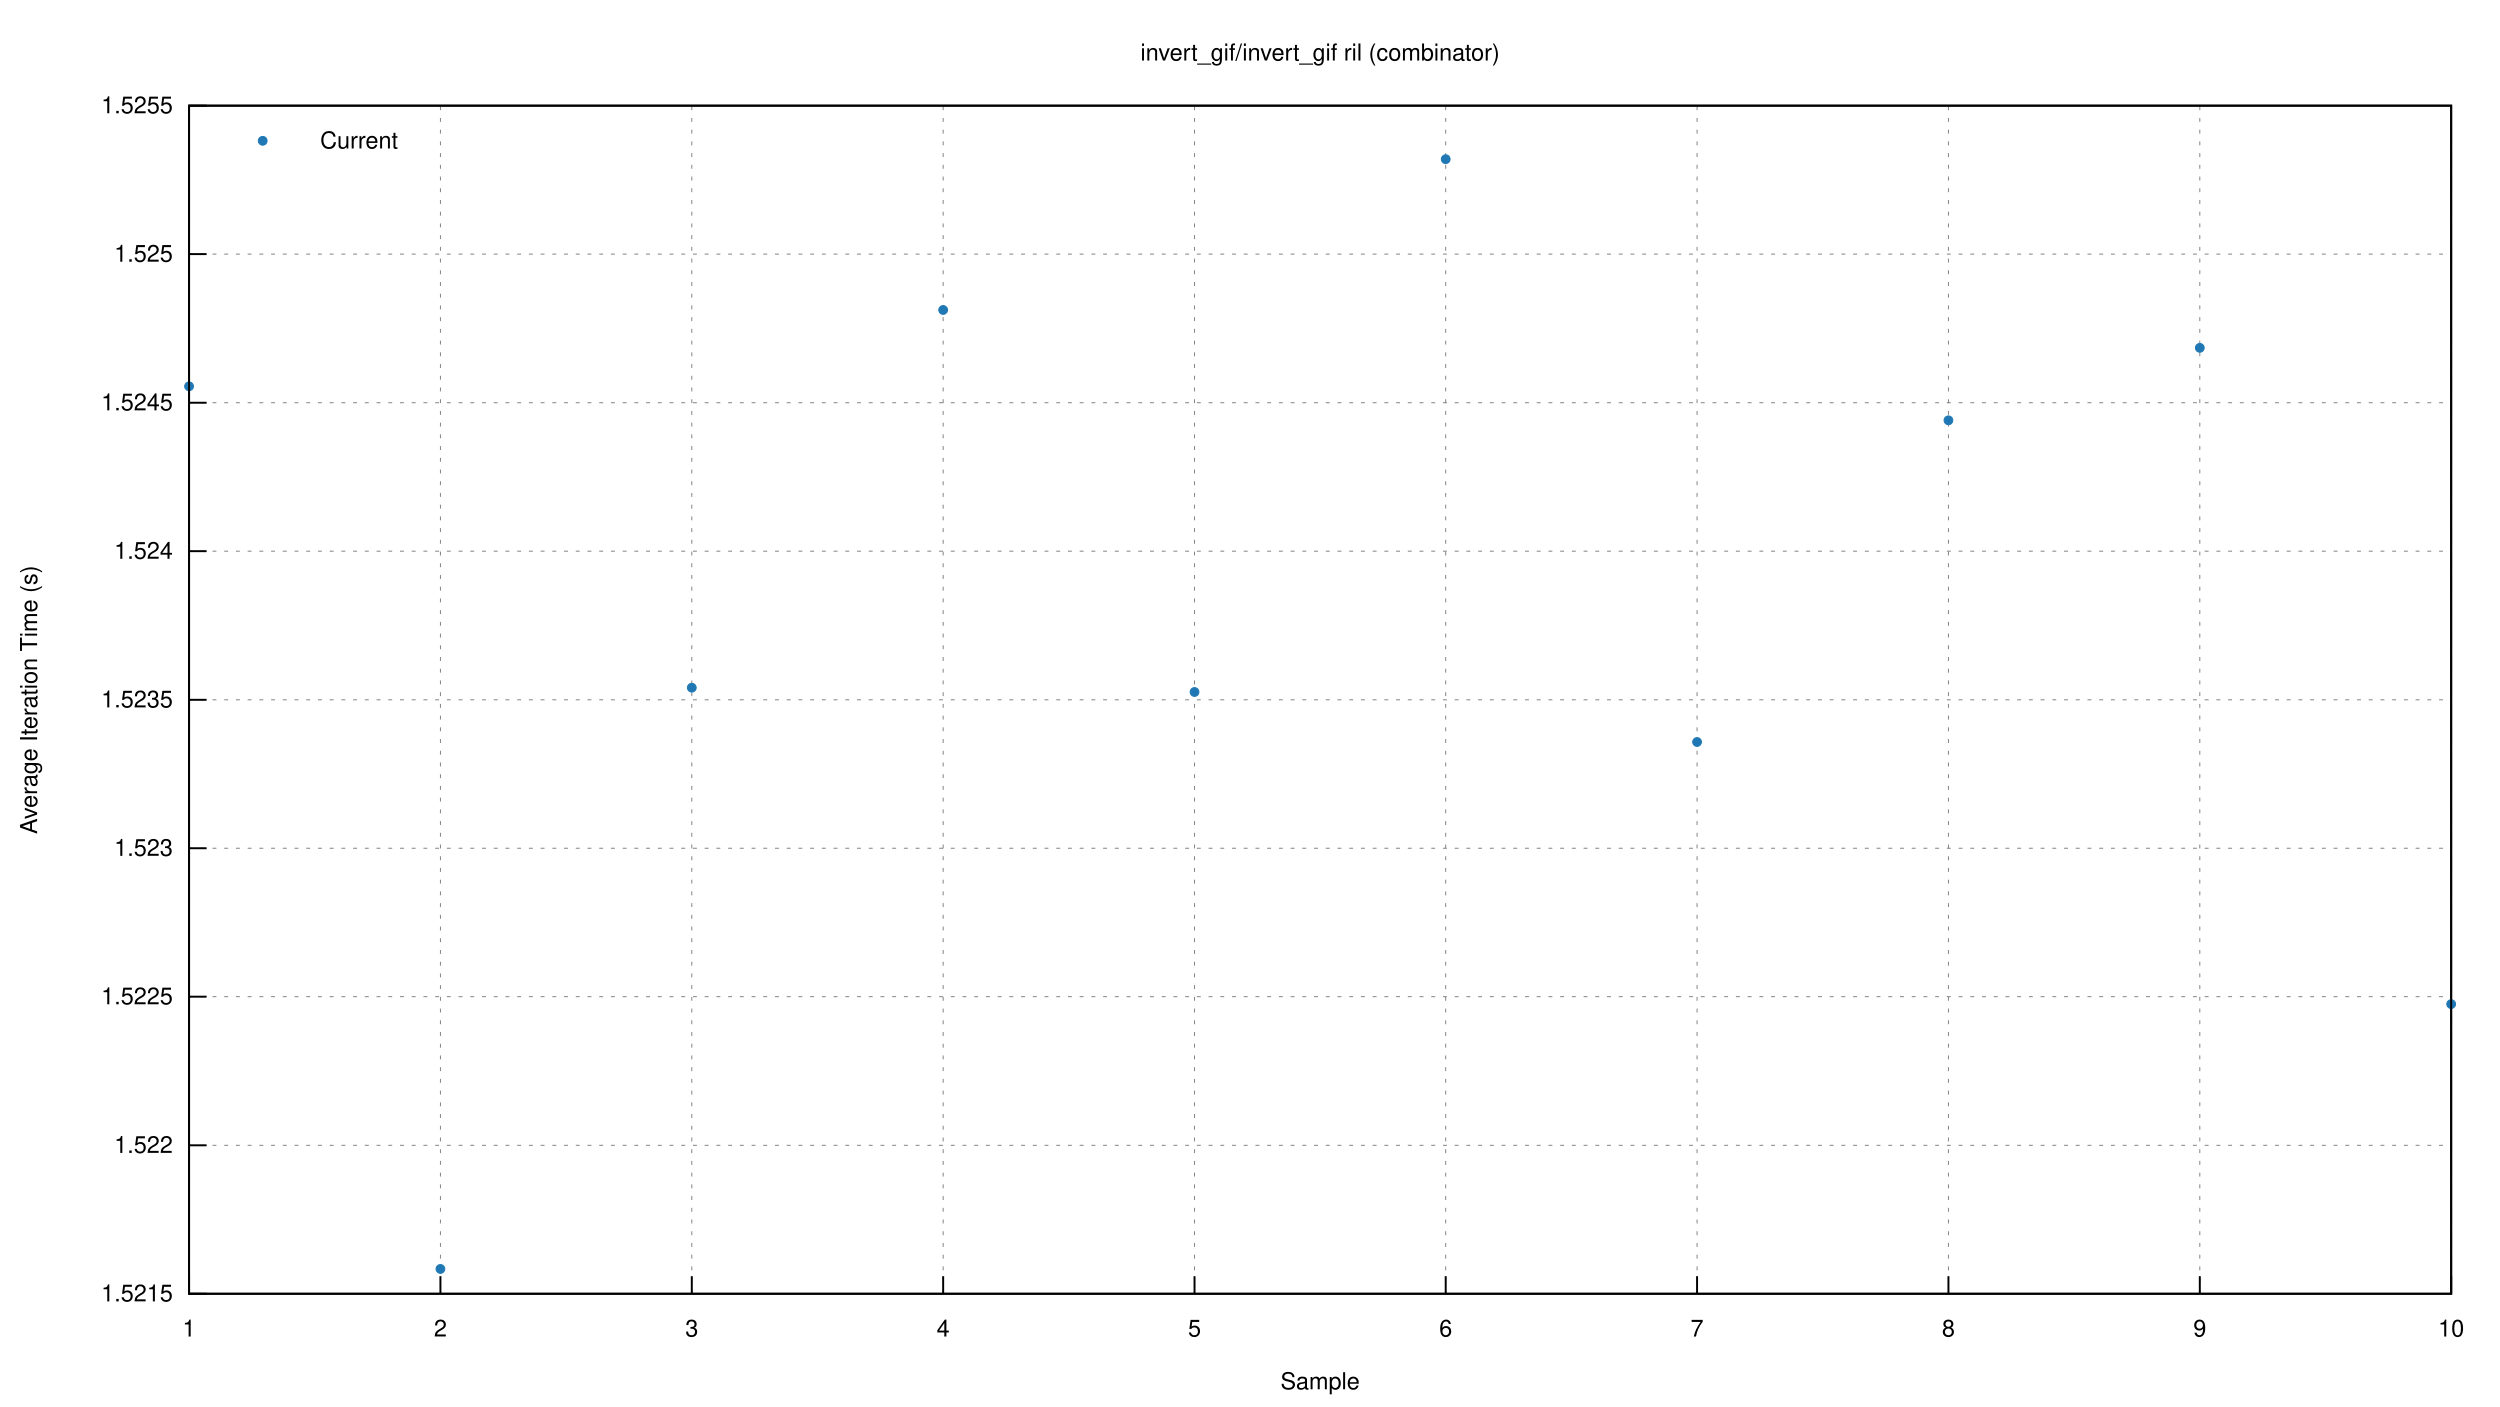
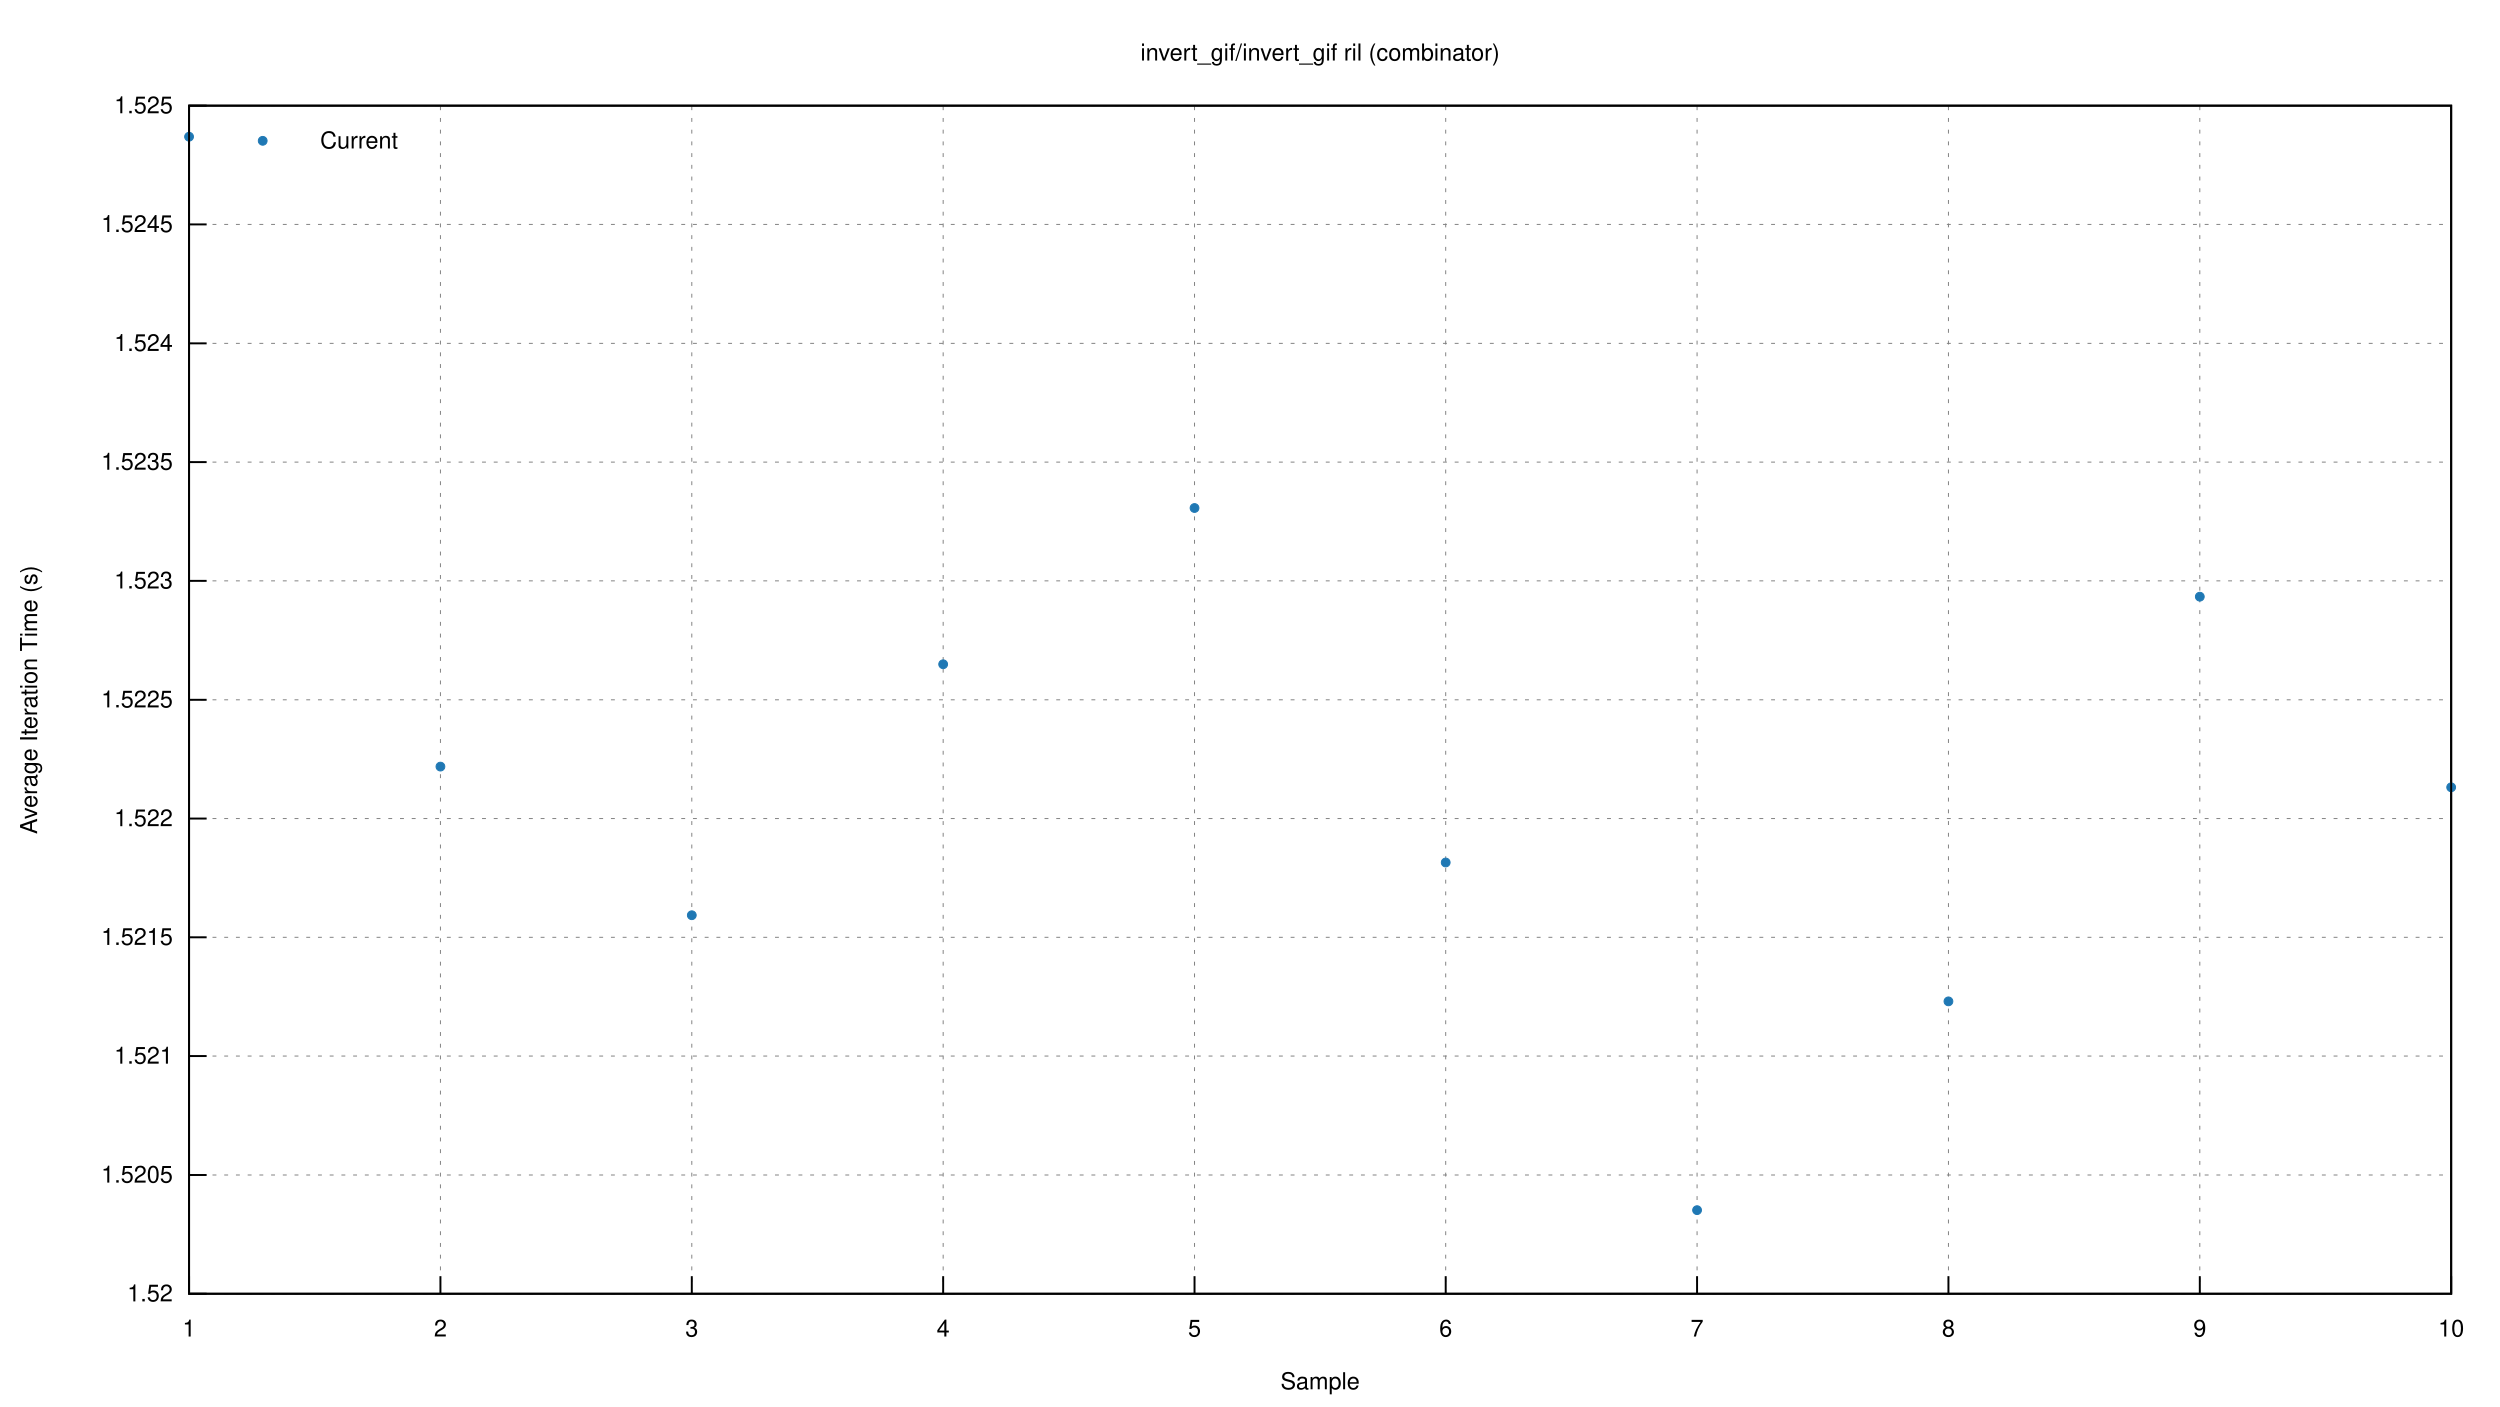
<svg xmlns="http://www.w3.org/2000/svg" xmlns:xlink="http://www.w3.org/1999/xlink" viewBox="0 0 1280 720">
  <g id="gnuplot_canvas">
    <rect x="0" y="0" width="1280" height="720" fill="none" />
    <defs>
      <circle id="gpDot" r="0.5" stroke-width="0.5" stroke="currentColor" />
      <path id="gpPt0" stroke-width="0.222" stroke="currentColor" d="M-1,0 h2 M0,-1 v2" />
      <path id="gpPt1" stroke-width="0.222" stroke="currentColor" d="M-1,-1 L1,1 M1,-1 L-1,1" />
      <path id="gpPt2" stroke-width="0.222" stroke="currentColor" d="M-1,0 L1,0 M0,-1 L0,1 M-1,-1 L1,1 M-1,1 L1,-1" />
      <rect id="gpPt3" stroke-width="0.222" stroke="currentColor" x="-1" y="-1" width="2" height="2" />
      <rect id="gpPt4" stroke-width="0.222" stroke="currentColor" fill="currentColor" x="-1" y="-1" width="2" height="2" />
      <circle id="gpPt5" stroke-width="0.222" stroke="currentColor" cx="0" cy="0" r="1" />
      <use xlink:href="#gpPt5" id="gpPt6" fill="currentColor" stroke="none" />
      <path id="gpPt7" stroke-width="0.222" stroke="currentColor" d="M0,-1.33 L-1.33,0.67 L1.33,0.67 z" />
      <use xlink:href="#gpPt7" id="gpPt8" fill="currentColor" stroke="none" />
      <use xlink:href="#gpPt7" id="gpPt9" stroke="currentColor" transform="rotate(180)" />
      <use xlink:href="#gpPt9" id="gpPt10" fill="currentColor" stroke="none" />
      <use xlink:href="#gpPt3" id="gpPt11" stroke="currentColor" transform="rotate(45)" />
      <use xlink:href="#gpPt11" id="gpPt12" fill="currentColor" stroke="none" />
      <path id="gpPt13" stroke-width="0.222" stroke="currentColor" d="M0,1.330 L1.265,0.411 L0.782,-1.067 L-0.782,-1.076 L-1.265,0.411 z" />
      <use xlink:href="#gpPt13" id="gpPt14" fill="currentColor" stroke="none" />
      <filter id="textbox" filterUnits="objectBoundingBox" x="0" y="0" height="1" width="1">
        <feFlood flood-color="white" flood-opacity="1" result="bgnd" />
        <feComposite in="SourceGraphic" in2="bgnd" operator="atop" />
      </filter>
      <filter id="greybox" filterUnits="objectBoundingBox" x="0" y="0" height="1" width="1">
        <feFlood flood-color="lightgrey" flood-opacity="1" result="grey" />
        <feComposite in="SourceGraphic" in2="grey" operator="atop" />
      </filter>
    </defs>
    <g fill="none" color="white" stroke="currentColor" stroke-width="1.00" stroke-linecap="butt" stroke-linejoin="miter">
</g>
    <g fill="none" color="black" stroke="currentColor" stroke-width="1.00" stroke-linecap="butt" stroke-linejoin="miter">
</g>
    <g fill="none" color="black" stroke="black" stroke-width="0.50" stroke-linecap="butt" stroke-linejoin="miter">
</g>
    <g fill="none" color="gray" stroke="currentColor" stroke-width="0.50" stroke-linecap="butt" stroke-linejoin="miter">
      <path stroke="gray" stroke-dasharray="2,4" class="gridline" d="M96.8,662.4 L1255.0,662.4  " />
    </g>
    <g fill="none" color="gray" stroke="gray" stroke-width="1.00" stroke-linecap="butt" stroke-linejoin="miter">
</g>
    <g fill="none" color="black" stroke="currentColor" stroke-width="1.00" stroke-linecap="butt" stroke-linejoin="miter">
      <path stroke="black" d="M96.8,662.4 L105.8,662.4  " />
      <g transform="translate(88.5,666.3)" stroke="none" fill="black" font-family="Helvetica" font-size="12.00" text-anchor="end">
        <text>
+           <tspan font-family="Helvetica"> 1.52</tspan>
+         </text>
+       </g>
+     </g>
+     <g fill="none" color="black" stroke="currentColor" stroke-width="1.00" stroke-linecap="butt" stroke-linejoin="miter">
+ </g>
+     <g fill="none" color="black" stroke="black" stroke-width="0.50" stroke-linecap="butt" stroke-linejoin="miter">
+ </g>
+     <g fill="none" color="gray" stroke="currentColor" stroke-width="0.50" stroke-linecap="butt" stroke-linejoin="miter">
+       <path stroke="gray" stroke-dasharray="2,4" class="gridline" d="M96.8,601.6 L1255.0,601.6  " />
+     </g>
+     <g fill="none" color="gray" stroke="gray" stroke-width="1.00" stroke-linecap="butt" stroke-linejoin="miter">
+ </g>
+     <g fill="none" color="black" stroke="currentColor" stroke-width="1.00" stroke-linecap="butt" stroke-linejoin="miter">
+       <path stroke="black" d="M96.8,601.6 L105.8,601.6  " />
+       <g transform="translate(88.5,605.5)" stroke="none" fill="black" font-family="Helvetica" font-size="12.00" text-anchor="end">
+         <text>
+           <tspan font-family="Helvetica"> 1.5205</tspan>
+         </text>
+       </g>
+     </g>
+     <g fill="none" color="black" stroke="currentColor" stroke-width="1.00" stroke-linecap="butt" stroke-linejoin="miter">
+ </g>
+     <g fill="none" color="black" stroke="black" stroke-width="0.50" stroke-linecap="butt" stroke-linejoin="miter">
+ </g>
+     <g fill="none" color="gray" stroke="currentColor" stroke-width="0.50" stroke-linecap="butt" stroke-linejoin="miter">
+       <path stroke="gray" stroke-dasharray="2,4" class="gridline" d="M96.8,540.7 L1255.0,540.7  " />
+     </g>
+     <g fill="none" color="gray" stroke="gray" stroke-width="1.00" stroke-linecap="butt" stroke-linejoin="miter">
+ </g>
+     <g fill="none" color="black" stroke="currentColor" stroke-width="1.00" stroke-linecap="butt" stroke-linejoin="miter">
+       <path stroke="black" d="M96.8,540.7 L105.8,540.7  " />
+       <g transform="translate(88.5,544.6)" stroke="none" fill="black" font-family="Helvetica" font-size="12.00" text-anchor="end">
+         <text>
+           <tspan font-family="Helvetica"> 1.521</tspan>
+         </text>
+       </g>
+     </g>
+     <g fill="none" color="black" stroke="currentColor" stroke-width="1.00" stroke-linecap="butt" stroke-linejoin="miter">
+ </g>
+     <g fill="none" color="black" stroke="black" stroke-width="0.50" stroke-linecap="butt" stroke-linejoin="miter">
+ </g>
+     <g fill="none" color="gray" stroke="currentColor" stroke-width="0.50" stroke-linecap="butt" stroke-linejoin="miter">
+       <path stroke="gray" stroke-dasharray="2,4" class="gridline" d="M96.8,479.9 L1255.0,479.9  " />
+     </g>
+     <g fill="none" color="gray" stroke="gray" stroke-width="1.00" stroke-linecap="butt" stroke-linejoin="miter">
+ </g>
+     <g fill="none" color="black" stroke="currentColor" stroke-width="1.00" stroke-linecap="butt" stroke-linejoin="miter">
+       <path stroke="black" d="M96.8,479.9 L105.8,479.9  " />
+       <g transform="translate(88.5,483.8)" stroke="none" fill="black" font-family="Helvetica" font-size="12.00" text-anchor="end">
+         <text>
          <tspan font-family="Helvetica"> 1.5215</tspan>
        </text>
      </g>
    </g>
    <g fill="none" color="black" stroke="currentColor" stroke-width="1.00" stroke-linecap="butt" stroke-linejoin="miter">
</g>
    <g fill="none" color="black" stroke="black" stroke-width="0.50" stroke-linecap="butt" stroke-linejoin="miter">
</g>
    <g fill="none" color="gray" stroke="currentColor" stroke-width="0.50" stroke-linecap="butt" stroke-linejoin="miter">
-       <path stroke="gray" stroke-dasharray="2,4" class="gridline" d="M96.8,586.4 L1255.0,586.4  " />
-     </g>
-     <g fill="none" color="gray" stroke="gray" stroke-width="1.00" stroke-linecap="butt" stroke-linejoin="miter">
- </g>
-     <g fill="none" color="black" stroke="currentColor" stroke-width="1.00" stroke-linecap="butt" stroke-linejoin="miter">
-       <path stroke="black" d="M96.8,586.4 L105.8,586.4  " />
-       <g transform="translate(88.5,590.3)" stroke="none" fill="black" font-family="Helvetica" font-size="12.00" text-anchor="end">
+       <path stroke="gray" stroke-dasharray="2,4" class="gridline" d="M96.8,419.1 L1255.0,419.1  " />
+     </g>
+     <g fill="none" color="gray" stroke="gray" stroke-width="1.00" stroke-linecap="butt" stroke-linejoin="miter">
+ </g>
+     <g fill="none" color="black" stroke="currentColor" stroke-width="1.00" stroke-linecap="butt" stroke-linejoin="miter">
+       <path stroke="black" d="M96.8,419.1 L105.8,419.1  " />
+       <g transform="translate(88.5,423.0)" stroke="none" fill="black" font-family="Helvetica" font-size="12.00" text-anchor="end">
        <text>
          <tspan font-family="Helvetica"> 1.522</tspan>
-         </text>
-       </g>
-     </g>
-     <g fill="none" color="black" stroke="currentColor" stroke-width="1.00" stroke-linecap="butt" stroke-linejoin="miter">
- </g>
-     <g fill="none" color="black" stroke="black" stroke-width="0.50" stroke-linecap="butt" stroke-linejoin="miter">
- </g>
-     <g fill="none" color="gray" stroke="currentColor" stroke-width="0.50" stroke-linecap="butt" stroke-linejoin="miter">
-       <path stroke="gray" stroke-dasharray="2,4" class="gridline" d="M96.8,510.3 L1255.0,510.3  " />
-     </g>
-     <g fill="none" color="gray" stroke="gray" stroke-width="1.00" stroke-linecap="butt" stroke-linejoin="miter">
- </g>
-     <g fill="none" color="black" stroke="currentColor" stroke-width="1.00" stroke-linecap="butt" stroke-linejoin="miter">
-       <path stroke="black" d="M96.8,510.3 L105.8,510.3  " />
-       <g transform="translate(88.5,514.2)" stroke="none" fill="black" font-family="Helvetica" font-size="12.00" text-anchor="end">
-         <text>
-           <tspan font-family="Helvetica"> 1.5225</tspan>
-         </text>
-       </g>
-     </g>
-     <g fill="none" color="black" stroke="currentColor" stroke-width="1.00" stroke-linecap="butt" stroke-linejoin="miter">
- </g>
-     <g fill="none" color="black" stroke="black" stroke-width="0.50" stroke-linecap="butt" stroke-linejoin="miter">
- </g>
-     <g fill="none" color="gray" stroke="currentColor" stroke-width="0.50" stroke-linecap="butt" stroke-linejoin="miter">
-       <path stroke="gray" stroke-dasharray="2,4" class="gridline" d="M96.8,434.3 L1255.0,434.3  " />
-     </g>
-     <g fill="none" color="gray" stroke="gray" stroke-width="1.00" stroke-linecap="butt" stroke-linejoin="miter">
- </g>
-     <g fill="none" color="black" stroke="currentColor" stroke-width="1.00" stroke-linecap="butt" stroke-linejoin="miter">
-       <path stroke="black" d="M96.8,434.3 L105.8,434.3  " />
-       <g transform="translate(88.5,438.2)" stroke="none" fill="black" font-family="Helvetica" font-size="12.00" text-anchor="end">
-         <text>
-           <tspan font-family="Helvetica"> 1.523</tspan>
        </text>
      </g>
    </g>
    <g fill="none" color="black" stroke="currentColor" stroke-width="1.00" stroke-linecap="butt" stroke-linejoin="miter">
</g>
    <g fill="none" color="black" stroke="black" stroke-width="0.50" stroke-linecap="butt" stroke-linejoin="miter">
</g>
    <g fill="none" color="gray" stroke="currentColor" stroke-width="0.50" stroke-linecap="butt" stroke-linejoin="miter">
      <path stroke="gray" stroke-dasharray="2,4" class="gridline" d="M96.8,358.3 L1255.0,358.3  " />
    </g>
    <g fill="none" color="gray" stroke="gray" stroke-width="1.00" stroke-linecap="butt" stroke-linejoin="miter">
</g>
    <g fill="none" color="black" stroke="currentColor" stroke-width="1.00" stroke-linecap="butt" stroke-linejoin="miter">
      <path stroke="black" d="M96.8,358.3 L105.8,358.3  " />
      <g transform="translate(88.5,362.2)" stroke="none" fill="black" font-family="Helvetica" font-size="12.00" text-anchor="end">
        <text>
+           <tspan font-family="Helvetica"> 1.5225</tspan>
+         </text>
+       </g>
+     </g>
+     <g fill="none" color="black" stroke="currentColor" stroke-width="1.00" stroke-linecap="butt" stroke-linejoin="miter">
+ </g>
+     <g fill="none" color="black" stroke="black" stroke-width="0.50" stroke-linecap="butt" stroke-linejoin="miter">
+ </g>
+     <g fill="none" color="gray" stroke="currentColor" stroke-width="0.50" stroke-linecap="butt" stroke-linejoin="miter">
+       <path stroke="gray" stroke-dasharray="2,4" class="gridline" d="M96.8,297.4 L1255.0,297.4  " />
+     </g>
+     <g fill="none" color="gray" stroke="gray" stroke-width="1.00" stroke-linecap="butt" stroke-linejoin="miter">
+ </g>
+     <g fill="none" color="black" stroke="currentColor" stroke-width="1.00" stroke-linecap="butt" stroke-linejoin="miter">
+       <path stroke="black" d="M96.8,297.4 L105.8,297.4  " />
+       <g transform="translate(88.5,301.3)" stroke="none" fill="black" font-family="Helvetica" font-size="12.00" text-anchor="end">
+         <text>
+           <tspan font-family="Helvetica"> 1.523</tspan>
+         </text>
+       </g>
+     </g>
+     <g fill="none" color="black" stroke="currentColor" stroke-width="1.00" stroke-linecap="butt" stroke-linejoin="miter">
+ </g>
+     <g fill="none" color="black" stroke="black" stroke-width="0.50" stroke-linecap="butt" stroke-linejoin="miter">
+ </g>
+     <g fill="none" color="gray" stroke="currentColor" stroke-width="0.50" stroke-linecap="butt" stroke-linejoin="miter">
+       <path stroke="gray" stroke-dasharray="2,4" class="gridline" d="M96.8,236.6 L1255.0,236.6  " />
+     </g>
+     <g fill="none" color="gray" stroke="gray" stroke-width="1.00" stroke-linecap="butt" stroke-linejoin="miter">
+ </g>
+     <g fill="none" color="black" stroke="currentColor" stroke-width="1.00" stroke-linecap="butt" stroke-linejoin="miter">
+       <path stroke="black" d="M96.8,236.6 L105.8,236.6  " />
+       <g transform="translate(88.5,240.5)" stroke="none" fill="black" font-family="Helvetica" font-size="12.00" text-anchor="end">
+         <text>
          <tspan font-family="Helvetica"> 1.5235</tspan>
        </text>
      </g>
    </g>
    <g fill="none" color="black" stroke="currentColor" stroke-width="1.00" stroke-linecap="butt" stroke-linejoin="miter">
</g>
    <g fill="none" color="black" stroke="black" stroke-width="0.50" stroke-linecap="butt" stroke-linejoin="miter">
</g>
    <g fill="none" color="gray" stroke="currentColor" stroke-width="0.50" stroke-linecap="butt" stroke-linejoin="miter">
-       <path stroke="gray" stroke-dasharray="2,4" class="gridline" d="M96.8,282.2 L1255.0,282.2  " />
-     </g>
-     <g fill="none" color="gray" stroke="gray" stroke-width="1.00" stroke-linecap="butt" stroke-linejoin="miter">
- </g>
-     <g fill="none" color="black" stroke="currentColor" stroke-width="1.00" stroke-linecap="butt" stroke-linejoin="miter">
-       <path stroke="black" d="M96.8,282.2 L105.8,282.2  " />
-       <g transform="translate(88.5,286.1)" stroke="none" fill="black" font-family="Helvetica" font-size="12.00" text-anchor="end">
+       <path stroke="gray" stroke-dasharray="2,4" class="gridline" d="M96.8,175.8 L1255.0,175.8  " />
+     </g>
+     <g fill="none" color="gray" stroke="gray" stroke-width="1.00" stroke-linecap="butt" stroke-linejoin="miter">
+ </g>
+     <g fill="none" color="black" stroke="currentColor" stroke-width="1.00" stroke-linecap="butt" stroke-linejoin="miter">
+       <path stroke="black" d="M96.8,175.8 L105.8,175.8  " />
+       <g transform="translate(88.5,179.7)" stroke="none" fill="black" font-family="Helvetica" font-size="12.00" text-anchor="end">
        <text>
          <tspan font-family="Helvetica"> 1.524</tspan>
        </text>
      </g>
    </g>
    <g fill="none" color="black" stroke="currentColor" stroke-width="1.00" stroke-linecap="butt" stroke-linejoin="miter">
</g>
    <g fill="none" color="black" stroke="black" stroke-width="0.50" stroke-linecap="butt" stroke-linejoin="miter">
</g>
    <g fill="none" color="gray" stroke="currentColor" stroke-width="0.50" stroke-linecap="butt" stroke-linejoin="miter">
-       <path stroke="gray" stroke-dasharray="2,4" class="gridline" d="M96.8,206.2 L1255.0,206.2  " />
-     </g>
-     <g fill="none" color="gray" stroke="gray" stroke-width="1.00" stroke-linecap="butt" stroke-linejoin="miter">
- </g>
-     <g fill="none" color="black" stroke="currentColor" stroke-width="1.00" stroke-linecap="butt" stroke-linejoin="miter">
-       <path stroke="black" d="M96.8,206.2 L105.8,206.2  " />
-       <g transform="translate(88.5,210.1)" stroke="none" fill="black" font-family="Helvetica" font-size="12.00" text-anchor="end">
+       <path stroke="gray" stroke-dasharray="2,4" class="gridline" d="M96.8,114.9 L1255.0,114.9  " />
+     </g>
+     <g fill="none" color="gray" stroke="gray" stroke-width="1.00" stroke-linecap="butt" stroke-linejoin="miter">
+ </g>
+     <g fill="none" color="black" stroke="currentColor" stroke-width="1.00" stroke-linecap="butt" stroke-linejoin="miter">
+       <path stroke="black" d="M96.8,114.9 L105.8,114.9  " />
+       <g transform="translate(88.5,118.8)" stroke="none" fill="black" font-family="Helvetica" font-size="12.00" text-anchor="end">
        <text>
          <tspan font-family="Helvetica"> 1.5245</tspan>
-         </text>
-       </g>
-     </g>
-     <g fill="none" color="black" stroke="currentColor" stroke-width="1.00" stroke-linecap="butt" stroke-linejoin="miter">
- </g>
-     <g fill="none" color="black" stroke="black" stroke-width="0.50" stroke-linecap="butt" stroke-linejoin="miter">
- </g>
-     <g fill="none" color="gray" stroke="currentColor" stroke-width="0.50" stroke-linecap="butt" stroke-linejoin="miter">
-       <path stroke="gray" stroke-dasharray="2,4" class="gridline" d="M96.8,130.1 L1255.0,130.1  " />
-     </g>
-     <g fill="none" color="gray" stroke="gray" stroke-width="1.00" stroke-linecap="butt" stroke-linejoin="miter">
- </g>
-     <g fill="none" color="black" stroke="currentColor" stroke-width="1.00" stroke-linecap="butt" stroke-linejoin="miter">
-       <path stroke="black" d="M96.8,130.1 L105.8,130.1  " />
-       <g transform="translate(88.5,134.0)" stroke="none" fill="black" font-family="Helvetica" font-size="12.00" text-anchor="end">
-         <text>
-           <tspan font-family="Helvetica"> 1.525</tspan>
        </text>
      </g>
    </g>
    <g fill="none" color="black" stroke="currentColor" stroke-width="1.00" stroke-linecap="butt" stroke-linejoin="miter">
</g>
    <g fill="none" color="black" stroke="black" stroke-width="0.50" stroke-linecap="butt" stroke-linejoin="miter">
</g>
    <g fill="none" color="gray" stroke="currentColor" stroke-width="0.50" stroke-linecap="butt" stroke-linejoin="miter">
      <path stroke="gray" stroke-dasharray="2,4" class="gridline" d="M96.8,54.1 L1255.0,54.1  " />
    </g>
    <g fill="none" color="gray" stroke="gray" stroke-width="1.00" stroke-linecap="butt" stroke-linejoin="miter">
</g>
    <g fill="none" color="black" stroke="currentColor" stroke-width="1.00" stroke-linecap="butt" stroke-linejoin="miter">
      <path stroke="black" d="M96.8,54.1 L105.8,54.1  " />
      <g transform="translate(88.5,58.0)" stroke="none" fill="black" font-family="Helvetica" font-size="12.00" text-anchor="end">
        <text>
-           <tspan font-family="Helvetica"> 1.5255</tspan>
+           <tspan font-family="Helvetica"> 1.525</tspan>
        </text>
      </g>
    </g>
    <g fill="none" color="black" stroke="currentColor" stroke-width="1.00" stroke-linecap="butt" stroke-linejoin="miter">
</g>
    <g fill="none" color="black" stroke="black" stroke-width="0.50" stroke-linecap="butt" stroke-linejoin="miter">
</g>
    <g fill="none" color="gray" stroke="currentColor" stroke-width="0.50" stroke-linecap="butt" stroke-linejoin="miter">
      <path stroke="gray" stroke-dasharray="2,4" class="gridline" d="M96.8,662.4 L96.8,54.1  " />
    </g>
    <g fill="none" color="gray" stroke="gray" stroke-width="1.00" stroke-linecap="butt" stroke-linejoin="miter">
</g>
    <g fill="none" color="black" stroke="currentColor" stroke-width="1.00" stroke-linecap="butt" stroke-linejoin="miter">
      <path stroke="black" d="M96.8,662.4 L96.8,653.4  " />
      <g transform="translate(96.8,684.3)" stroke="none" fill="black" font-family="Helvetica" font-size="12.00" text-anchor="middle">
        <text>
          <tspan font-family="Helvetica"> 1</tspan>
        </text>
      </g>
    </g>
    <g fill="none" color="black" stroke="currentColor" stroke-width="1.00" stroke-linecap="butt" stroke-linejoin="miter">
</g>
    <g fill="none" color="black" stroke="black" stroke-width="0.50" stroke-linecap="butt" stroke-linejoin="miter">
</g>
    <g fill="none" color="gray" stroke="currentColor" stroke-width="0.50" stroke-linecap="butt" stroke-linejoin="miter">
      <path stroke="gray" stroke-dasharray="2,4" class="gridline" d="M225.5,662.4 L225.5,54.1  " />
    </g>
    <g fill="none" color="gray" stroke="gray" stroke-width="1.00" stroke-linecap="butt" stroke-linejoin="miter">
</g>
    <g fill="none" color="black" stroke="currentColor" stroke-width="1.00" stroke-linecap="butt" stroke-linejoin="miter">
      <path stroke="black" d="M225.5,662.4 L225.5,653.4  " />
      <g transform="translate(225.5,684.3)" stroke="none" fill="black" font-family="Helvetica" font-size="12.00" text-anchor="middle">
        <text>
          <tspan font-family="Helvetica"> 2</tspan>
        </text>
      </g>
    </g>
    <g fill="none" color="black" stroke="currentColor" stroke-width="1.00" stroke-linecap="butt" stroke-linejoin="miter">
</g>
    <g fill="none" color="black" stroke="black" stroke-width="0.50" stroke-linecap="butt" stroke-linejoin="miter">
</g>
    <g fill="none" color="gray" stroke="currentColor" stroke-width="0.50" stroke-linecap="butt" stroke-linejoin="miter">
      <path stroke="gray" stroke-dasharray="2,4" class="gridline" d="M354.2,662.4 L354.2,54.1  " />
    </g>
    <g fill="none" color="gray" stroke="gray" stroke-width="1.00" stroke-linecap="butt" stroke-linejoin="miter">
</g>
    <g fill="none" color="black" stroke="currentColor" stroke-width="1.00" stroke-linecap="butt" stroke-linejoin="miter">
      <path stroke="black" d="M354.2,662.4 L354.2,653.4  " />
      <g transform="translate(354.2,684.3)" stroke="none" fill="black" font-family="Helvetica" font-size="12.00" text-anchor="middle">
        <text>
          <tspan font-family="Helvetica"> 3</tspan>
        </text>
      </g>
    </g>
    <g fill="none" color="black" stroke="currentColor" stroke-width="1.00" stroke-linecap="butt" stroke-linejoin="miter">
</g>
    <g fill="none" color="black" stroke="black" stroke-width="0.50" stroke-linecap="butt" stroke-linejoin="miter">
</g>
    <g fill="none" color="gray" stroke="currentColor" stroke-width="0.50" stroke-linecap="butt" stroke-linejoin="miter">
      <path stroke="gray" stroke-dasharray="2,4" class="gridline" d="M482.9,662.4 L482.9,54.1  " />
    </g>
    <g fill="none" color="gray" stroke="gray" stroke-width="1.00" stroke-linecap="butt" stroke-linejoin="miter">
</g>
    <g fill="none" color="black" stroke="currentColor" stroke-width="1.00" stroke-linecap="butt" stroke-linejoin="miter">
      <path stroke="black" d="M482.9,662.4 L482.9,653.4  " />
      <g transform="translate(482.9,684.3)" stroke="none" fill="black" font-family="Helvetica" font-size="12.00" text-anchor="middle">
        <text>
          <tspan font-family="Helvetica"> 4</tspan>
        </text>
      </g>
    </g>
    <g fill="none" color="black" stroke="currentColor" stroke-width="1.00" stroke-linecap="butt" stroke-linejoin="miter">
</g>
    <g fill="none" color="black" stroke="black" stroke-width="0.50" stroke-linecap="butt" stroke-linejoin="miter">
</g>
    <g fill="none" color="gray" stroke="currentColor" stroke-width="0.50" stroke-linecap="butt" stroke-linejoin="miter">
      <path stroke="gray" stroke-dasharray="2,4" class="gridline" d="M611.6,662.4 L611.6,54.1  " />
    </g>
    <g fill="none" color="gray" stroke="gray" stroke-width="1.00" stroke-linecap="butt" stroke-linejoin="miter">
</g>
    <g fill="none" color="black" stroke="currentColor" stroke-width="1.00" stroke-linecap="butt" stroke-linejoin="miter">
      <path stroke="black" d="M611.6,662.4 L611.6,653.4  " />
      <g transform="translate(611.6,684.3)" stroke="none" fill="black" font-family="Helvetica" font-size="12.00" text-anchor="middle">
        <text>
          <tspan font-family="Helvetica"> 5</tspan>
        </text>
      </g>
    </g>
    <g fill="none" color="black" stroke="currentColor" stroke-width="1.00" stroke-linecap="butt" stroke-linejoin="miter">
</g>
    <g fill="none" color="black" stroke="black" stroke-width="0.50" stroke-linecap="butt" stroke-linejoin="miter">
</g>
    <g fill="none" color="gray" stroke="currentColor" stroke-width="0.50" stroke-linecap="butt" stroke-linejoin="miter">
      <path stroke="gray" stroke-dasharray="2,4" class="gridline" d="M740.2,662.4 L740.2,54.1  " />
    </g>
    <g fill="none" color="gray" stroke="gray" stroke-width="1.00" stroke-linecap="butt" stroke-linejoin="miter">
</g>
    <g fill="none" color="black" stroke="currentColor" stroke-width="1.00" stroke-linecap="butt" stroke-linejoin="miter">
      <path stroke="black" d="M740.2,662.4 L740.2,653.4  " />
      <g transform="translate(740.2,684.3)" stroke="none" fill="black" font-family="Helvetica" font-size="12.00" text-anchor="middle">
        <text>
          <tspan font-family="Helvetica"> 6</tspan>
        </text>
      </g>
    </g>
    <g fill="none" color="black" stroke="currentColor" stroke-width="1.00" stroke-linecap="butt" stroke-linejoin="miter">
</g>
    <g fill="none" color="black" stroke="black" stroke-width="0.50" stroke-linecap="butt" stroke-linejoin="miter">
</g>
    <g fill="none" color="gray" stroke="currentColor" stroke-width="0.50" stroke-linecap="butt" stroke-linejoin="miter">
      <path stroke="gray" stroke-dasharray="2,4" class="gridline" d="M868.9,662.4 L868.9,54.1  " />
    </g>
    <g fill="none" color="gray" stroke="gray" stroke-width="1.00" stroke-linecap="butt" stroke-linejoin="miter">
</g>
    <g fill="none" color="black" stroke="currentColor" stroke-width="1.00" stroke-linecap="butt" stroke-linejoin="miter">
      <path stroke="black" d="M868.9,662.4 L868.9,653.4  " />
      <g transform="translate(868.9,684.3)" stroke="none" fill="black" font-family="Helvetica" font-size="12.00" text-anchor="middle">
        <text>
          <tspan font-family="Helvetica"> 7</tspan>
        </text>
      </g>
    </g>
    <g fill="none" color="black" stroke="currentColor" stroke-width="1.00" stroke-linecap="butt" stroke-linejoin="miter">
</g>
    <g fill="none" color="black" stroke="black" stroke-width="0.50" stroke-linecap="butt" stroke-linejoin="miter">
</g>
    <g fill="none" color="gray" stroke="currentColor" stroke-width="0.50" stroke-linecap="butt" stroke-linejoin="miter">
      <path stroke="gray" stroke-dasharray="2,4" class="gridline" d="M997.6,662.4 L997.6,54.1  " />
    </g>
    <g fill="none" color="gray" stroke="gray" stroke-width="1.00" stroke-linecap="butt" stroke-linejoin="miter">
</g>
    <g fill="none" color="black" stroke="currentColor" stroke-width="1.00" stroke-linecap="butt" stroke-linejoin="miter">
      <path stroke="black" d="M997.6,662.4 L997.6,653.4  " />
      <g transform="translate(997.6,684.3)" stroke="none" fill="black" font-family="Helvetica" font-size="12.00" text-anchor="middle">
        <text>
          <tspan font-family="Helvetica"> 8</tspan>
        </text>
      </g>
    </g>
    <g fill="none" color="black" stroke="currentColor" stroke-width="1.00" stroke-linecap="butt" stroke-linejoin="miter">
</g>
    <g fill="none" color="black" stroke="black" stroke-width="0.50" stroke-linecap="butt" stroke-linejoin="miter">
</g>
    <g fill="none" color="gray" stroke="currentColor" stroke-width="0.50" stroke-linecap="butt" stroke-linejoin="miter">
      <path stroke="gray" stroke-dasharray="2,4" class="gridline" d="M1126.3,662.4 L1126.3,54.1  " />
    </g>
    <g fill="none" color="gray" stroke="gray" stroke-width="1.00" stroke-linecap="butt" stroke-linejoin="miter">
</g>
    <g fill="none" color="black" stroke="currentColor" stroke-width="1.00" stroke-linecap="butt" stroke-linejoin="miter">
      <path stroke="black" d="M1126.3,662.4 L1126.3,653.4  " />
      <g transform="translate(1126.3,684.3)" stroke="none" fill="black" font-family="Helvetica" font-size="12.00" text-anchor="middle">
        <text>
          <tspan font-family="Helvetica"> 9</tspan>
        </text>
      </g>
    </g>
    <g fill="none" color="black" stroke="currentColor" stroke-width="1.00" stroke-linecap="butt" stroke-linejoin="miter">
</g>
    <g fill="none" color="black" stroke="black" stroke-width="0.50" stroke-linecap="butt" stroke-linejoin="miter">
</g>
    <g fill="none" color="gray" stroke="currentColor" stroke-width="0.50" stroke-linecap="butt" stroke-linejoin="miter">
      <path stroke="gray" stroke-dasharray="2,4" class="gridline" d="M1255.0,662.4 L1255.0,54.1  " />
    </g>
    <g fill="none" color="gray" stroke="gray" stroke-width="1.00" stroke-linecap="butt" stroke-linejoin="miter">
</g>
    <g fill="none" color="black" stroke="currentColor" stroke-width="1.00" stroke-linecap="butt" stroke-linejoin="miter">
      <path stroke="black" d="M1255.0,662.4 L1255.0,653.4  " />
      <g transform="translate(1255.0,684.3)" stroke="none" fill="black" font-family="Helvetica" font-size="12.00" text-anchor="middle">
        <text>
          <tspan font-family="Helvetica"> 10</tspan>
        </text>
      </g>
    </g>
    <g fill="none" color="black" stroke="currentColor" stroke-width="1.00" stroke-linecap="butt" stroke-linejoin="miter">
</g>
    <g fill="none" color="black" stroke="currentColor" stroke-width="1.00" stroke-linecap="butt" stroke-linejoin="miter">
      <path stroke="black" d="M96.8,54.1 L96.8,662.4 L1255.0,662.4 L1255.0,54.1 L96.8,54.1 Z  " />
    </g>
    <g fill="none" color="black" stroke="currentColor" stroke-width="1.00" stroke-linecap="butt" stroke-linejoin="miter">
      <g transform="translate(19.0,358.3) rotate(270)" stroke="none" fill="black" font-family="Helvetica" font-size="12.00" text-anchor="middle">
        <text>
          <tspan font-family="Helvetica">Average Iteration Time (s)</tspan>
        </text>
      </g>
    </g>
    <g fill="none" color="black" stroke="currentColor" stroke-width="1.00" stroke-linecap="butt" stroke-linejoin="miter">
      <g transform="translate(675.9,711.3)" stroke="none" fill="black" font-family="Helvetica" font-size="12.00" text-anchor="middle">
        <text>
          <tspan font-family="Helvetica">Sample</tspan>
        </text>
      </g>
    </g>
    <g fill="none" color="black" stroke="currentColor" stroke-width="1.00" stroke-linecap="butt" stroke-linejoin="miter">
      <g transform="translate(675.9,31.0)" stroke="none" fill="black" font-family="Helvetica" font-size="12.00" text-anchor="middle">
        <text>
          <tspan font-family="Helvetica">invert_gif/invert_gif ril (combinator)</tspan>
        </text>
      </g>
    </g>
    <g fill="none" color="black" stroke="currentColor" stroke-width="1.00" stroke-linecap="butt" stroke-linejoin="miter">
</g>
    <g id="gnuplot_plot_1">
      <g fill="none" color="black" stroke="currentColor" stroke-width="1.00" stroke-linecap="butt" stroke-linejoin="miter">
        <g transform="translate(163.9,76.0)" stroke="none" fill="black" font-family="Helvetica" font-size="12.00" text-anchor="start">
          <text>
            <tspan font-family="Helvetica">Current</tspan>
          </text>
        </g>
      </g>
      <g fill="none" color="black" stroke="currentColor" stroke-width="1.00" stroke-linecap="butt" stroke-linejoin="miter">
-         <use xlink:href="#gpPt6" transform="translate(96.8,197.8) scale(2.25)" color="rgb( 31, 120, 180)" />
-         <use xlink:href="#gpPt6" transform="translate(225.5,649.7) scale(2.25)" color="rgb( 31, 120, 180)" />
-         <use xlink:href="#gpPt6" transform="translate(354.2,352.1) scale(2.25)" color="rgb( 31, 120, 180)" />
-         <use xlink:href="#gpPt6" transform="translate(482.9,158.7) scale(2.25)" color="rgb( 31, 120, 180)" />
-         <use xlink:href="#gpPt6" transform="translate(611.6,354.3) scale(2.25)" color="rgb( 31, 120, 180)" />
-         <use xlink:href="#gpPt6" transform="translate(740.2,81.5) scale(2.25)" color="rgb( 31, 120, 180)" />
-         <use xlink:href="#gpPt6" transform="translate(868.9,379.9) scale(2.25)" color="rgb( 31, 120, 180)" />
-         <use xlink:href="#gpPt6" transform="translate(997.6,215.2) scale(2.25)" color="rgb( 31, 120, 180)" />
-         <use xlink:href="#gpPt6" transform="translate(1126.3,178.1) scale(2.25)" color="rgb( 31, 120, 180)" />
-         <use xlink:href="#gpPt6" transform="translate(1255.0,514.1) scale(2.25)" color="rgb( 31, 120, 180)" />
+         <use xlink:href="#gpPt6" transform="translate(96.8,70.0) scale(2.25)" color="rgb( 31, 120, 180)" />
+         <use xlink:href="#gpPt6" transform="translate(225.5,392.5) scale(2.25)" color="rgb( 31, 120, 180)" />
+         <use xlink:href="#gpPt6" transform="translate(354.2,468.6) scale(2.25)" color="rgb( 31, 120, 180)" />
+         <use xlink:href="#gpPt6" transform="translate(482.9,340.1) scale(2.25)" color="rgb( 31, 120, 180)" />
+         <use xlink:href="#gpPt6" transform="translate(611.6,260.1) scale(2.25)" color="rgb( 31, 120, 180)" />
+         <use xlink:href="#gpPt6" transform="translate(740.2,441.6) scale(2.25)" color="rgb( 31, 120, 180)" />
+         <use xlink:href="#gpPt6" transform="translate(868.9,619.6) scale(2.25)" color="rgb( 31, 120, 180)" />
+         <use xlink:href="#gpPt6" transform="translate(997.6,512.7) scale(2.25)" color="rgb( 31, 120, 180)" />
+         <use xlink:href="#gpPt6" transform="translate(1126.3,305.5) scale(2.25)" color="rgb( 31, 120, 180)" />
+         <use xlink:href="#gpPt6" transform="translate(1255.0,403.1) scale(2.25)" color="rgb( 31, 120, 180)" />
        <use xlink:href="#gpPt6" transform="translate(134.5,72.1) scale(2.25)" color="rgb( 31, 120, 180)" />
      </g>
    </g>
    <g fill="none" color="white" stroke="rgb( 31, 120, 180)" stroke-width="2.00" stroke-linecap="butt" stroke-linejoin="miter">
</g>
    <g fill="none" color="black" stroke="currentColor" stroke-width="2.00" stroke-linecap="butt" stroke-linejoin="miter">
</g>
    <g fill="none" color="black" stroke="black" stroke-width="1.00" stroke-linecap="butt" stroke-linejoin="miter">
</g>
    <g fill="none" color="black" stroke="currentColor" stroke-width="1.00" stroke-linecap="butt" stroke-linejoin="miter">
      <path stroke="black" d="M96.8,54.1 L96.8,662.4 L1255.0,662.4 L1255.0,54.1 L96.8,54.1 Z  " />
    </g>
    <g fill="none" color="black" stroke="currentColor" stroke-width="1.00" stroke-linecap="butt" stroke-linejoin="miter">
</g>
  </g>
</svg>
